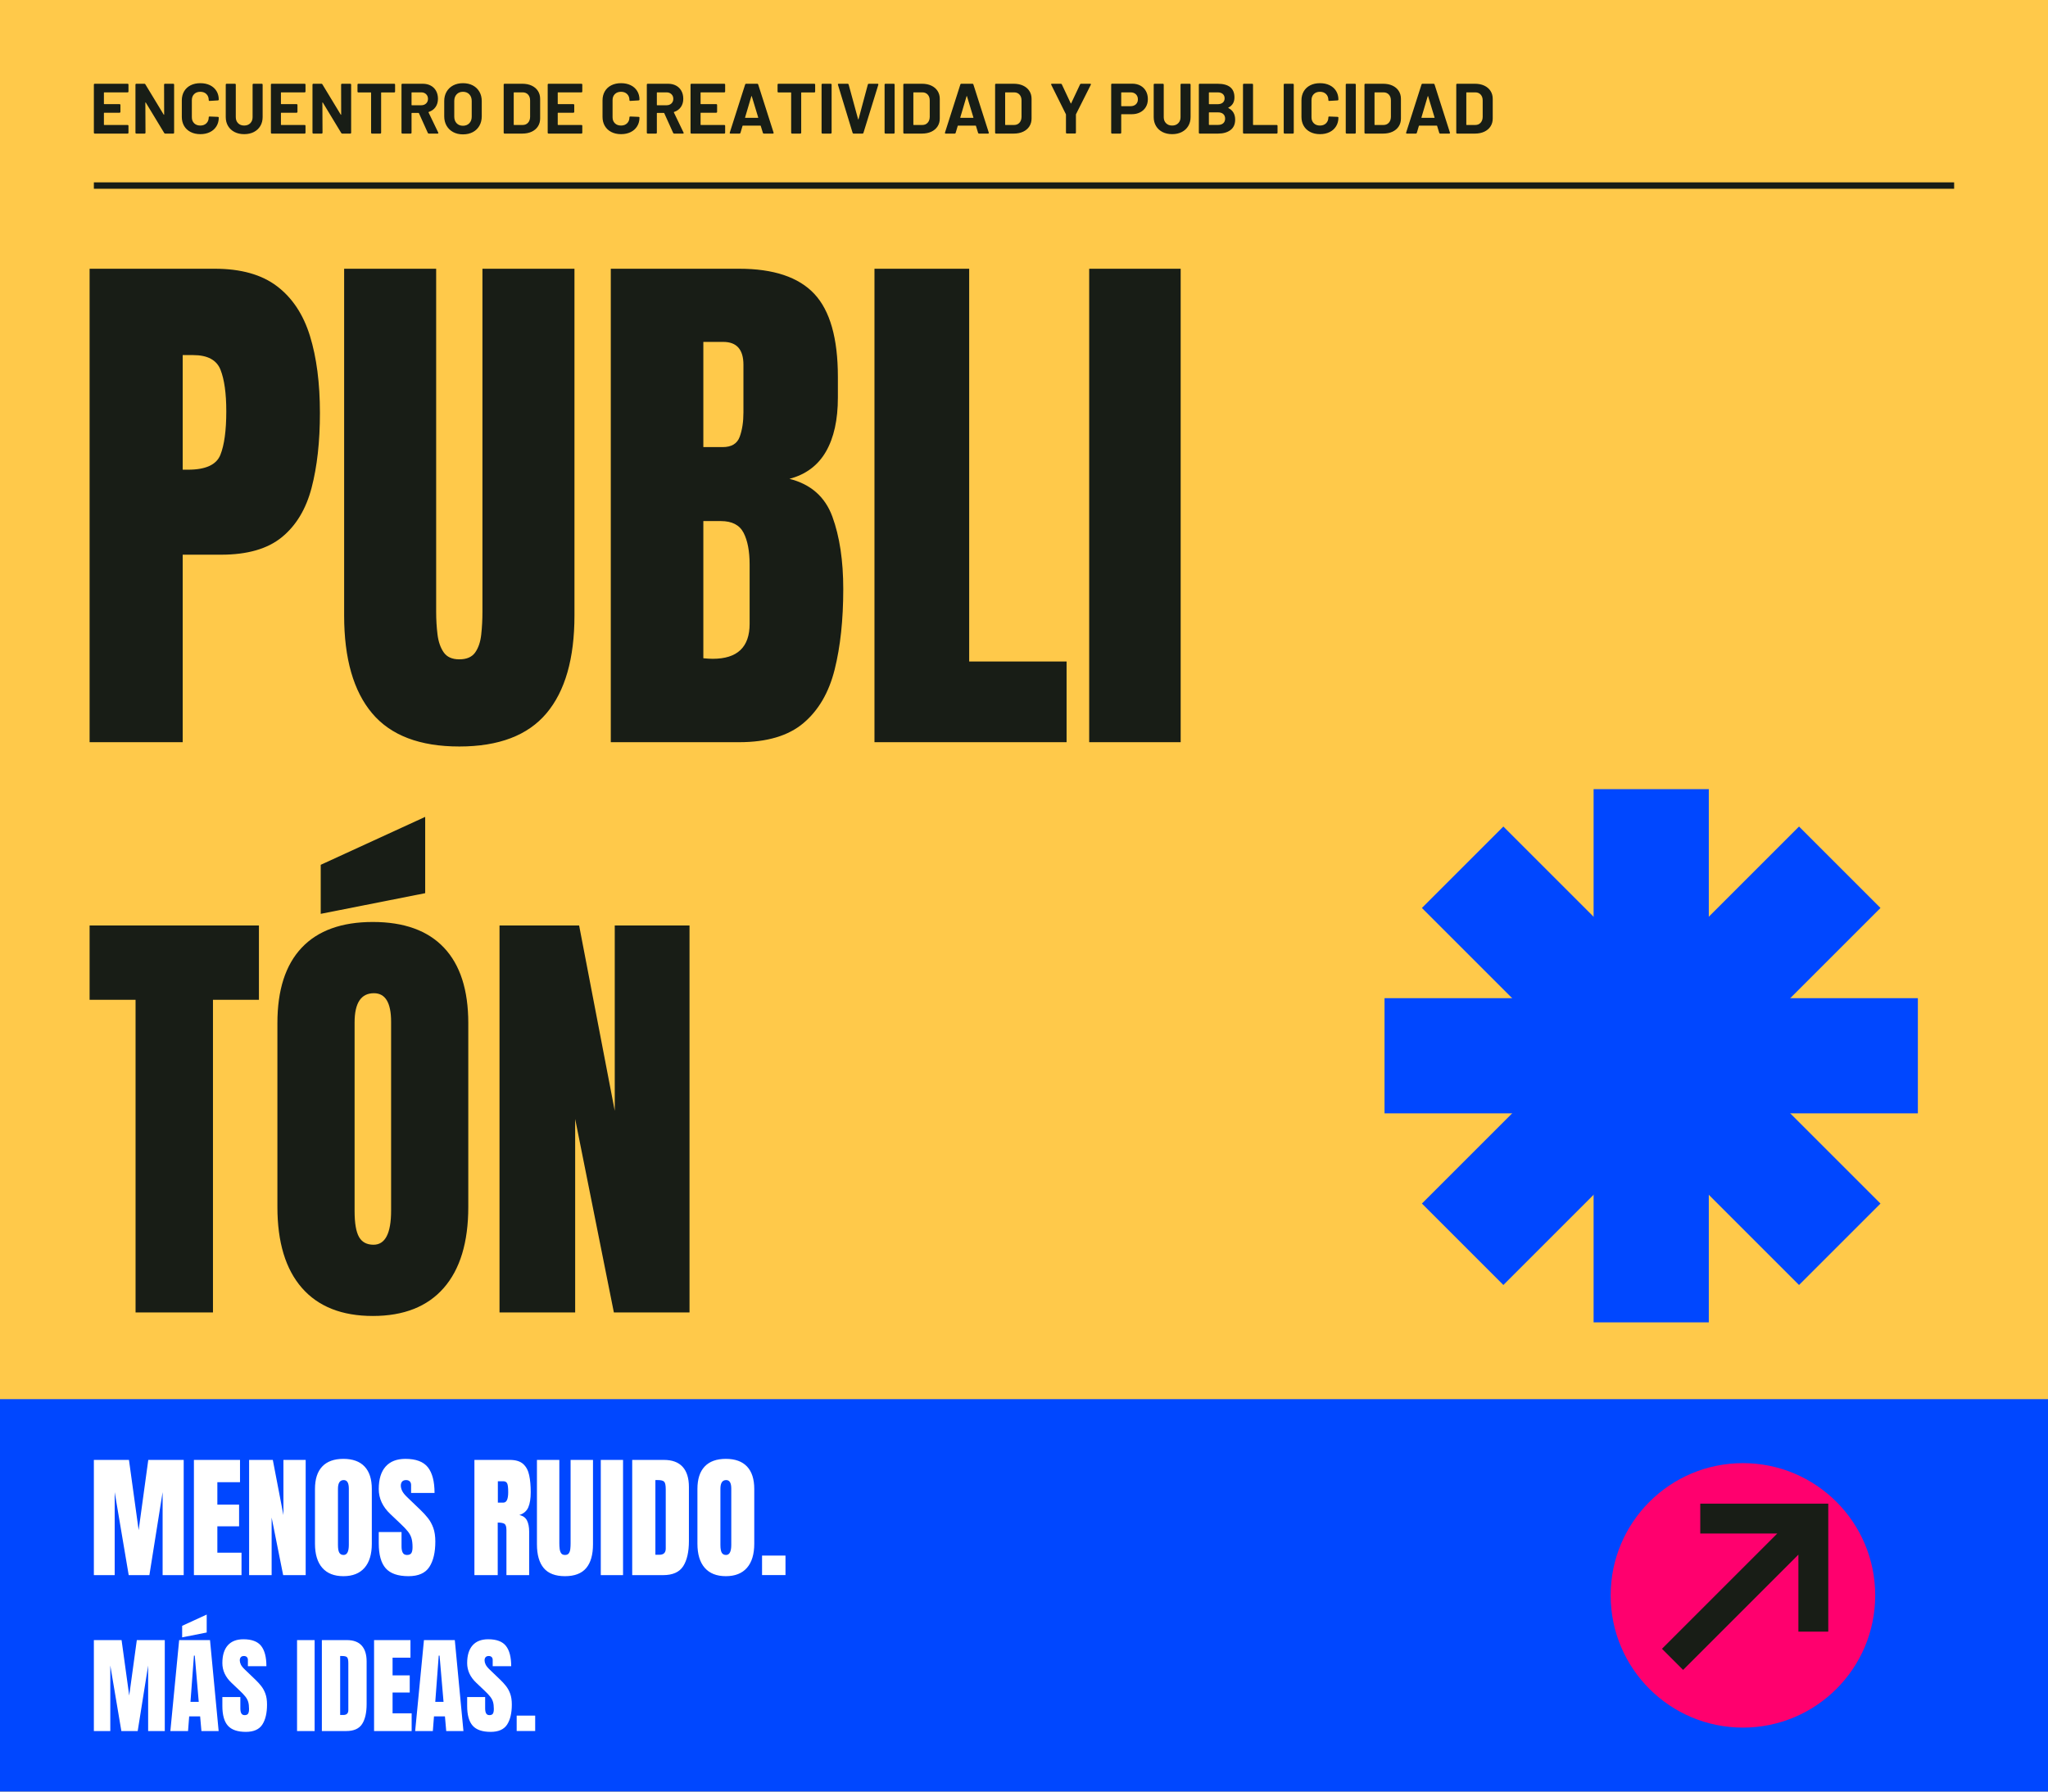
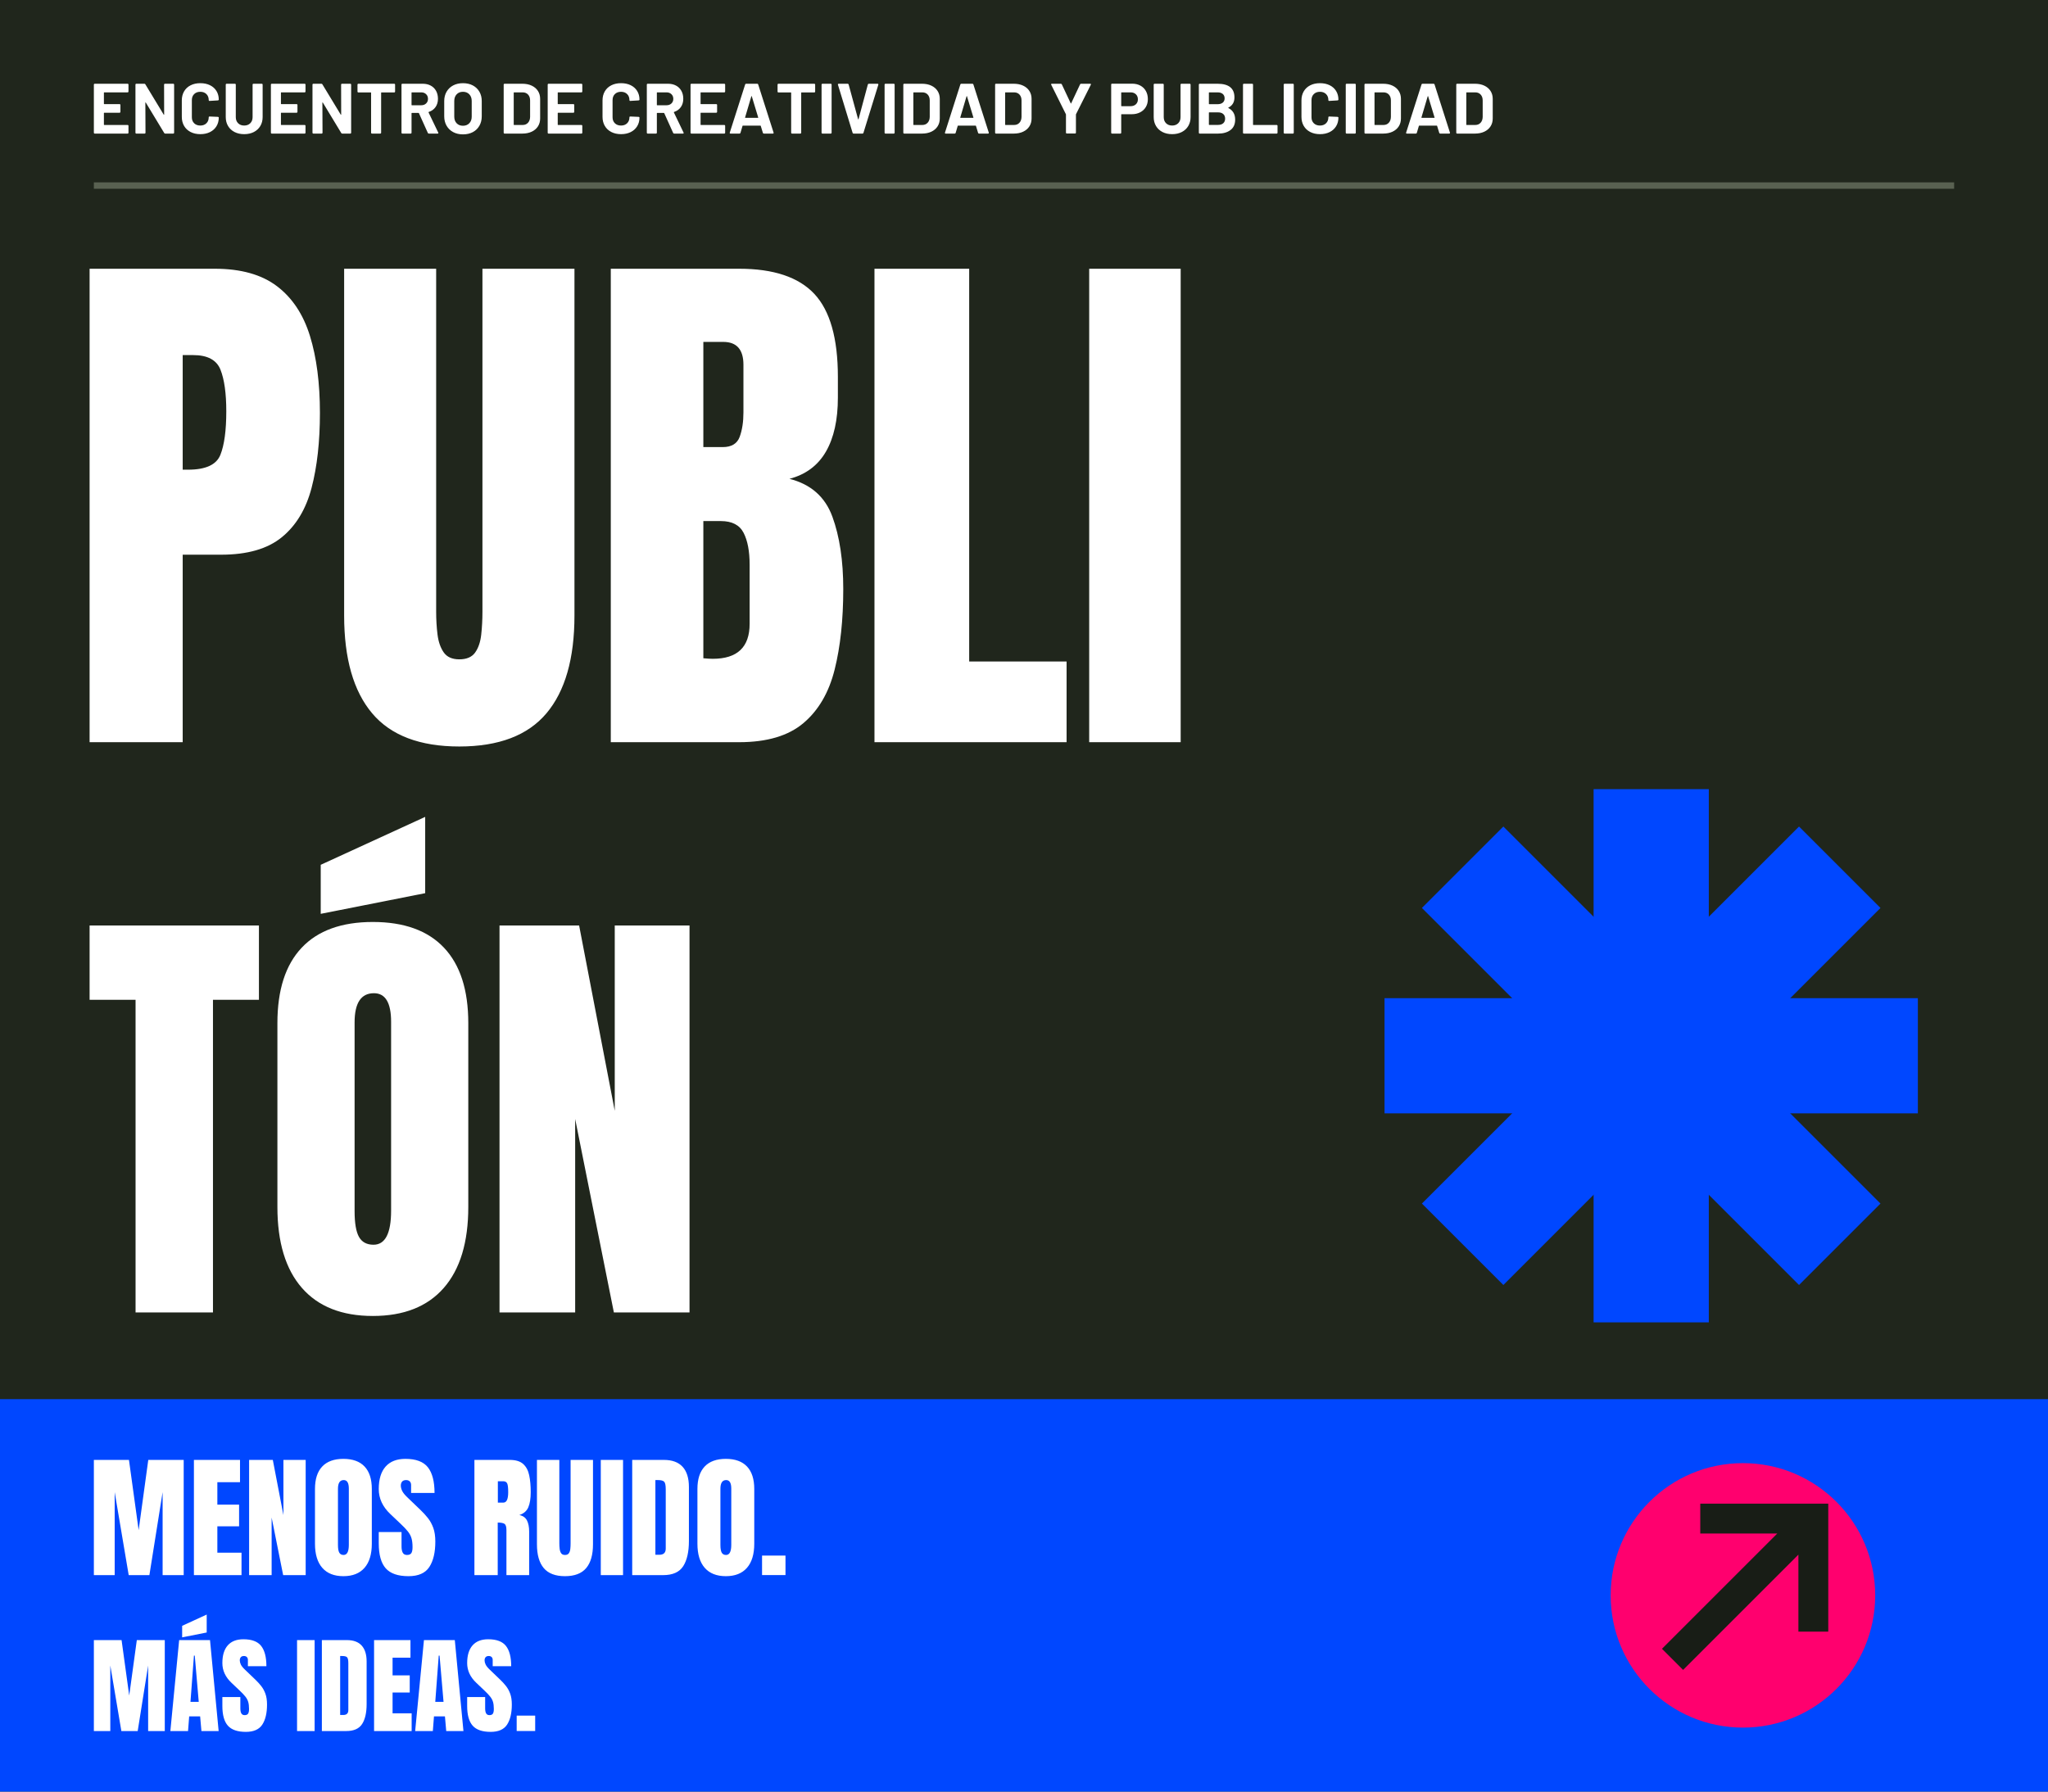
<svg xmlns="http://www.w3.org/2000/svg" width="960" height="840" viewBox="0 0 960 840" role="img" aria-labelledby="title desc">
-   <rect width="960" height="840" fill="#FFC94A" />
-   <path fill="#181D16" transform="translate(41.964 62.633) scale(0.03338 -0.03338)" d="M535 579H207Q202 579 202 574V419Q202 414 207 414H422Q427 414 430.5 410.5Q434 407 434 402V305Q434 300 430.5 296.5Q427 293 422 293H207Q202 293 202 288V126Q202 121 207 121H535Q540 121 543.5 117.5Q547 114 547 109V12Q547 7 543.5 3.5Q540 0 535 0H73Q68 0 64.5 3.5Q61 7 61 12V688Q61 693 64.5 696.5Q68 700 73 700H535Q540 700 543.5 696.5Q547 693 547 688V591Q547 586 543.5 582.5Q540 579 535 579ZM1059 700H1176Q1181 700 1184.5 696.5Q1188 693 1188 688V12Q1188 7 1184.5 3.5Q1181 0 1176 0H1063Q1053 0 1049 8L790 436Q788 439 786.0 438.5Q784 438 784 434L786 12Q786 7 782.5 3.5Q779 0 774 0H657Q652 0 648.5 3.5Q645 7 645 12V688Q645 693 648.5 696.5Q652 700 657 700H770Q780 700 784 692L1042 266Q1044 263 1046.0 263.5Q1048 264 1048 268L1047 688Q1047 693 1050.5 696.5Q1054 700 1059 700ZM1296 235V466Q1296 538 1328.0 593.0Q1360 648 1419.0 678.0Q1478 708 1556 708Q1633 708 1691.5 679.5Q1750 651 1782.5 598.5Q1815 546 1815 477Q1815 468 1803 466L1686 459H1684Q1674 459 1674 470Q1674 523 1641.5 555.0Q1609 587 1556 587Q1502 587 1469.5 555.0Q1437 523 1437 470V229Q1437 177 1469.5 145.0Q1502 113 1556 113Q1609 113 1641.5 145.0Q1674 177 1674 229Q1674 240 1686 240L1803 235Q1808 235 1811.5 232.0Q1815 229 1815 225Q1815 156 1782.5 103.0Q1750 50 1691.5 21.0Q1633 -8 1556 -8Q1478 -8 1419.0 22.5Q1360 53 1328.0 108.0Q1296 163 1296 235ZM1913 232V688Q1913 693 1916.5 696.5Q1920 700 1925 700H2042Q2047 700 2050.5 696.5Q2054 693 2054 688V231Q2054 178 2086.5 145.5Q2119 113 2172 113Q2225 113 2257.5 145.5Q2290 178 2290 231V688Q2290 693 2293.5 696.5Q2297 700 2302 700H2419Q2424 700 2427.5 696.5Q2431 693 2431 688V232Q2431 161 2398.5 106.5Q2366 52 2307.5 22.0Q2249 -8 2172 -8Q2095 -8 2036.5 22.0Q1978 52 1945.5 106.5Q1913 161 1913 232ZM3021 579H2693Q2688 579 2688 574V419Q2688 414 2693 414H2908Q2913 414 2916.5 410.5Q2920 407 2920 402V305Q2920 300 2916.5 296.5Q2913 293 2908 293H2693Q2688 293 2688 288V126Q2688 121 2693 121H3021Q3026 121 3029.5 117.5Q3033 114 3033 109V12Q3033 7 3029.5 3.5Q3026 0 3021 0H2559Q2554 0 2550.5 3.5Q2547 7 2547 12V688Q2547 693 2550.5 696.5Q2554 700 2559 700H3021Q3026 700 3029.5 696.5Q3033 693 3033 688V591Q3033 586 3029.5 582.5Q3026 579 3021 579ZM3545 700H3662Q3667 700 3670.5 696.5Q3674 693 3674 688V12Q3674 7 3670.5 3.5Q3667 0 3662 0H3549Q3539 0 3535 8L3276 436Q3274 439 3272.0 438.5Q3270 438 3270 434L3272 12Q3272 7 3268.5 3.5Q3265 0 3260 0H3143Q3138 0 3134.5 3.5Q3131 7 3131 12V688Q3131 693 3134.5 696.5Q3138 700 3143 700H3256Q3266 700 3270 692L3528 266Q3530 263 3532.0 263.5Q3534 264 3534 268L3533 688Q3533 693 3536.5 696.5Q3540 700 3545 700ZM4291 688V590Q4291 585 4287.5 581.5Q4284 578 4279 578H4100Q4095 578 4095 573V12Q4095 7 4091.5 3.5Q4088 0 4083 0H3966Q3961 0 3957.5 3.5Q3954 7 3954 12V573Q3954 578 3949 578H3775Q3770 578 3766.5 581.5Q3763 585 3763 590V688Q3763 693 3766.5 696.5Q3770 700 3775 700H4279Q4284 700 4287.5 696.5Q4291 693 4291 688ZM4751 9 4626 286Q4624 290 4620 290H4527Q4522 290 4522 285V12Q4522 7 4518.5 3.5Q4515 0 4510 0H4393Q4388 0 4384.5 3.5Q4381 7 4381 12V688Q4381 693 4384.5 696.5Q4388 700 4393 700H4679Q4743 700 4791.5 674.0Q4840 648 4866.5 600.0Q4893 552 4893 489Q4893 421 4859.0 372.5Q4825 324 4764 304Q4759 302 4761 297L4897 14Q4899 10 4899 8Q4899 0 4888 0H4765Q4755 0 4751 9ZM4522 574V403Q4522 398 4527 398H4658Q4700 398 4726.5 423.0Q4753 448 4753 488Q4753 528 4726.5 553.5Q4700 579 4658 579H4527Q4522 579 4522 574ZM4981 243V457Q4981 531 5014.0 588.0Q5047 645 5106.5 676.5Q5166 708 5244 708Q5323 708 5382.5 676.5Q5442 645 5475.0 588.0Q5508 531 5508 457V243Q5508 168 5475.0 110.0Q5442 52 5382.5 20.5Q5323 -11 5244 -11Q5166 -11 5106.5 21.0Q5047 53 5014.0 110.5Q4981 168 4981 243ZM5367 238V458Q5367 516 5333.5 551.5Q5300 587 5244 587Q5189 587 5155.5 551.5Q5122 516 5122 458V238Q5122 180 5155.5 145.0Q5189 110 5244 110Q5299 110 5333.0 145.0Q5367 180 5367 238ZM5816 12V688Q5816 693 5819.5 696.5Q5823 700 5828 700H6078Q6153 700 6209.5 673.5Q6266 647 6297.0 599.0Q6328 551 6328 488V212Q6328 149 6297.0 101.0Q6266 53 6209.5 26.5Q6153 0 6078 0H5828Q5823 0 5819.5 3.5Q5816 7 5816 12ZM5962 121H6083Q6129 121 6157.5 152.0Q6186 183 6187 235V465Q6187 517 6158.5 548.0Q6130 579 6082 579H5962Q5957 579 5957 574V126Q5957 121 5962 121ZM6908 579H6580Q6575 579 6575 574V419Q6575 414 6580 414H6795Q6800 414 6803.5 410.5Q6807 407 6807 402V305Q6807 300 6803.5 296.5Q6800 293 6795 293H6580Q6575 293 6575 288V126Q6575 121 6580 121H6908Q6913 121 6916.5 117.5Q6920 114 6920 109V12Q6920 7 6916.5 3.5Q6913 0 6908 0H6446Q6441 0 6437.5 3.5Q6434 7 6434 12V688Q6434 693 6437.5 696.5Q6441 700 6446 700H6908Q6913 700 6916.5 696.5Q6920 693 6920 688V591Q6920 586 6916.5 582.5Q6913 579 6908 579ZM7204 235V466Q7204 538 7236.0 593.0Q7268 648 7327.0 678.0Q7386 708 7464 708Q7541 708 7599.5 679.5Q7658 651 7690.5 598.5Q7723 546 7723 477Q7723 468 7711 466L7594 459H7592Q7582 459 7582 470Q7582 523 7549.5 555.0Q7517 587 7464 587Q7410 587 7377.5 555.0Q7345 523 7345 470V229Q7345 177 7377.5 145.0Q7410 113 7464 113Q7517 113 7549.5 145.0Q7582 177 7582 229Q7582 240 7594 240L7711 235Q7716 235 7719.5 232.0Q7723 229 7723 225Q7723 156 7690.5 103.0Q7658 50 7599.5 21.0Q7541 -8 7464 -8Q7386 -8 7327.0 22.5Q7268 53 7236.0 108.0Q7204 163 7204 235ZM8196 9 8071 286Q8069 290 8065 290H7972Q7967 290 7967 285V12Q7967 7 7963.5 3.5Q7960 0 7955 0H7838Q7833 0 7829.5 3.5Q7826 7 7826 12V688Q7826 693 7829.5 696.5Q7833 700 7838 700H8124Q8188 700 8236.5 674.0Q8285 648 8311.5 600.0Q8338 552 8338 489Q8338 421 8304.0 372.5Q8270 324 8209 304Q8204 302 8206 297L8342 14Q8344 10 8344 8Q8344 0 8333 0H8210Q8200 0 8196 9ZM7967 574V403Q7967 398 7972 398H8103Q8145 398 8171.5 423.0Q8198 448 8198 488Q8198 528 8171.5 553.5Q8145 579 8103 579H7972Q7967 579 7967 574ZM8914 579H8586Q8581 579 8581 574V419Q8581 414 8586 414H8801Q8806 414 8809.5 410.5Q8813 407 8813 402V305Q8813 300 8809.5 296.5Q8806 293 8801 293H8586Q8581 293 8581 288V126Q8581 121 8586 121H8914Q8919 121 8922.5 117.5Q8926 114 8926 109V12Q8926 7 8922.5 3.5Q8919 0 8914 0H8452Q8447 0 8443.5 3.5Q8440 7 8440 12V688Q8440 693 8443.5 696.5Q8447 700 8452 700H8914Q8919 700 8922.5 696.5Q8926 693 8926 688V591Q8926 586 8922.5 582.5Q8919 579 8914 579ZM9456 10 9426 108Q9424 112 9421 112H9175Q9172 112 9170 108L9141 10Q9138 0 9128 0H9001Q8995 0 8992.0 3.5Q8989 7 8991 14L9207 690Q9210 700 9220 700H9377Q9387 700 9390 690L9606 14Q9607 12 9607 9Q9607 0 9596 0H9469Q9459 0 9456 10ZM9210 221H9386Q9392 221 9390 227L9300 524Q9299 528 9297.0 527.5Q9295 527 9294 524L9206 227Q9205 221 9210 221ZM10190 688V590Q10190 585 10186.5 581.5Q10183 578 10178 578H9999Q9994 578 9994 573V12Q9994 7 9990.5 3.5Q9987 0 9982 0H9865Q9860 0 9856.5 3.5Q9853 7 9853 12V573Q9853 578 9848 578H9674Q9669 578 9665.5 581.5Q9662 585 9662 590V688Q9662 693 9665.5 696.5Q9669 700 9674 700H10178Q10183 700 10186.5 696.5Q10190 693 10190 688ZM10280 12V688Q10280 693 10283.5 696.5Q10287 700 10292 700H10409Q10414 700 10417.5 696.5Q10421 693 10421 688V12Q10421 7 10417.5 3.5Q10414 0 10409 0H10292Q10287 0 10283.5 3.5Q10280 7 10280 12ZM10716 10 10510 686 10509 690Q10509 700 10520 700H10646Q10657 700 10660 690L10793 202Q10794 199 10796.0 199.0Q10798 199 10799 202L10930 690Q10933 700 10944 700H11067Q11073 700 11076.0 696.0Q11079 692 11077 686L10868 10Q10865 0 10855 0H10729Q10719 0 10716 10ZM11165 12V688Q11165 693 11168.5 696.5Q11172 700 11177 700H11294Q11299 700 11302.5 696.5Q11306 693 11306 688V12Q11306 7 11302.5 3.5Q11299 0 11294 0H11177Q11172 0 11168.5 3.5Q11165 7 11165 12ZM11428 12V688Q11428 693 11431.5 696.5Q11435 700 11440 700H11690Q11765 700 11821.5 673.5Q11878 647 11909.0 599.0Q11940 551 11940 488V212Q11940 149 11909.0 101.0Q11878 53 11821.5 26.5Q11765 0 11690 0H11440Q11435 0 11431.5 3.5Q11428 7 11428 12ZM11574 121H11695Q11741 121 11769.5 152.0Q11798 183 11799 235V465Q11799 517 11770.5 548.0Q11742 579 11694 579H11574Q11569 579 11569 574V126Q11569 121 11574 121ZM12478 10 12448 108Q12446 112 12443 112H12197Q12194 112 12192 108L12163 10Q12160 0 12150 0H12023Q12017 0 12014.0 3.5Q12011 7 12013 14L12229 690Q12232 700 12242 700H12399Q12409 700 12412 690L12628 14Q12629 12 12629 9Q12629 0 12618 0H12491Q12481 0 12478 10ZM12232 221H12408Q12414 221 12412 227L12322 524Q12321 528 12319.0 527.5Q12317 527 12316 524L12228 227Q12227 221 12232 221ZM12717 12V688Q12717 693 12720.5 696.5Q12724 700 12729 700H12979Q13054 700 13110.5 673.5Q13167 647 13198.0 599.0Q13229 551 13229 488V212Q13229 149 13198.0 101.0Q13167 53 13110.5 26.5Q13054 0 12979 0H12729Q12724 0 12720.5 3.5Q12717 7 12717 12ZM12863 121H12984Q13030 121 13058.5 152.0Q13087 183 13088 235V465Q13088 517 13059.5 548.0Q13031 579 12983 579H12863Q12858 579 12858 574V126Q12858 121 12863 121ZM13712 13V266Q13712 270 13711 272L13505 686Q13503 690 13503 692Q13503 700 13514 700H13640Q13650 700 13654 691L13779 425Q13782 419 13785 425L13910 691Q13914 700 13924 700H14052Q14059 700 14061.5 696.5Q14064 693 14061 686L13853 272Q13852 270 13852 266V13Q13852 8 13848.5 4.5Q13845 1 13840 1H13724Q13719 1 13715.5 4.5Q13712 8 13712 13ZM14862 484Q14862 421 14833.5 373.0Q14805 325 14753.5 298.5Q14702 272 14635 272H14493Q14488 272 14488 267V12Q14488 7 14484.5 3.5Q14481 0 14476 0H14359Q14354 0 14350.5 3.5Q14347 7 14347 12V689Q14347 694 14350.5 697.5Q14354 701 14359 701H14641Q14707 701 14757.0 674.0Q14807 647 14834.5 597.5Q14862 548 14862 484ZM14722 481Q14722 525 14694.0 552.0Q14666 579 14620 579H14493Q14488 579 14488 574V390Q14488 385 14493 385H14620Q14666 385 14694.0 411.5Q14722 438 14722 481ZM14944 232V688Q14944 693 14947.5 696.5Q14951 700 14956 700H15073Q15078 700 15081.5 696.5Q15085 693 15085 688V231Q15085 178 15117.5 145.5Q15150 113 15203 113Q15256 113 15288.5 145.5Q15321 178 15321 231V688Q15321 693 15324.5 696.5Q15328 700 15333 700H15450Q15455 700 15458.5 696.5Q15462 693 15462 688V232Q15462 161 15429.5 106.5Q15397 52 15338.5 22.0Q15280 -8 15203 -8Q15126 -8 15067.5 22.0Q15009 52 14976.5 106.5Q14944 161 14944 232ZM15993 359Q16088 310 16088 196Q16088 99 16022.0 49.5Q15956 0 15849 0H15590Q15585 0 15581.5 3.5Q15578 7 15578 12V688Q15578 693 15581.5 696.5Q15585 700 15590 700H15841Q16078 700 16078 508Q16078 408 15993 365Q15987 362 15993 359ZM15719 574V418Q15719 413 15724 413H15841Q15888 413 15914.0 435.0Q15940 457 15940 495Q15940 534 15914.0 556.5Q15888 579 15841 579H15724Q15719 579 15719 574ZM15947 210Q15947 251 15921.0 274.5Q15895 298 15848 298H15724Q15719 298 15719 293V127Q15719 122 15724 122H15849Q15895 122 15921.0 145.5Q15947 169 15947 210ZM16198 12V688Q16198 693 16201.5 696.5Q16205 700 16210 700H16327Q16332 700 16335.5 696.5Q16339 693 16339 688V126Q16339 121 16344 121H16671Q16676 121 16679.5 117.5Q16683 114 16683 109V12Q16683 7 16679.5 3.5Q16676 0 16671 0H16210Q16205 0 16201.5 3.5Q16198 7 16198 12ZM16770 12V688Q16770 693 16773.5 696.5Q16777 700 16782 700H16899Q16904 700 16907.5 696.5Q16911 693 16911 688V12Q16911 7 16907.5 3.5Q16904 0 16899 0H16782Q16777 0 16773.5 3.5Q16770 7 16770 12ZM17019 235V466Q17019 538 17051.0 593.0Q17083 648 17142.0 678.0Q17201 708 17279 708Q17356 708 17414.5 679.5Q17473 651 17505.5 598.5Q17538 546 17538 477Q17538 468 17526 466L17409 459H17407Q17397 459 17397 470Q17397 523 17364.5 555.0Q17332 587 17279 587Q17225 587 17192.5 555.0Q17160 523 17160 470V229Q17160 177 17192.5 145.0Q17225 113 17279 113Q17332 113 17364.5 145.0Q17397 177 17397 229Q17397 240 17409 240L17526 235Q17531 235 17534.5 232.0Q17538 229 17538 225Q17538 156 17505.5 103.0Q17473 50 17414.5 21.0Q17356 -8 17279 -8Q17201 -8 17142.0 22.5Q17083 53 17051.0 108.0Q17019 163 17019 235ZM17641 12V688Q17641 693 17644.5 696.5Q17648 700 17653 700H17770Q17775 700 17778.5 696.5Q17782 693 17782 688V12Q17782 7 17778.5 3.5Q17775 0 17770 0H17653Q17648 0 17644.5 3.5Q17641 7 17641 12ZM17904 12V688Q17904 693 17907.5 696.5Q17911 700 17916 700H18166Q18241 700 18297.5 673.5Q18354 647 18385.0 599.0Q18416 551 18416 488V212Q18416 149 18385.0 101.0Q18354 53 18297.5 26.5Q18241 0 18166 0H17916Q17911 0 17907.5 3.5Q17904 7 17904 12ZM18050 121H18171Q18217 121 18245.5 152.0Q18274 183 18275 235V465Q18275 517 18246.5 548.0Q18218 579 18170 579H18050Q18045 579 18045 574V126Q18045 121 18050 121ZM18954 10 18924 108Q18922 112 18919 112H18673Q18670 112 18668 108L18639 10Q18636 0 18626 0H18499Q18493 0 18490.0 3.5Q18487 7 18489 14L18705 690Q18708 700 18718 700H18875Q18885 700 18888 690L19104 14Q19105 12 19105 9Q19105 0 19094 0H18967Q18957 0 18954 10ZM18708 221H18884Q18890 221 18888 227L18798 524Q18797 528 18795.0 527.5Q18793 527 18792 524L18704 227Q18703 221 18708 221ZM19193 12V688Q19193 693 19196.5 696.5Q19200 700 19205 700H19455Q19530 700 19586.5 673.5Q19643 647 19674.0 599.0Q19705 551 19705 488V212Q19705 149 19674.0 101.0Q19643 53 19586.5 26.5Q19530 0 19455 0H19205Q19200 0 19196.5 3.5Q19193 7 19193 12ZM19339 121H19460Q19506 121 19534.5 152.0Q19563 183 19564 235V465Q19564 517 19535.5 548.0Q19507 579 19459 579H19339Q19334 579 19334 574V126Q19334 121 19339 121Z" />
-   <path d="M44 87H916" stroke="#181D16" stroke-width="3" />
-   <path fill="#181D16" transform="translate(32.162 347.982) scale(0.126126 -0.126126)" d="M78 0V1760H543Q689 1760 774.5 1695.0Q860 1630 897.0 1510.0Q934 1390 934 1224Q934 1064 903.0 945.5Q872 827 792.5 762.0Q713 697 567 697H424V0ZM424 1013H444Q542 1013 564.0 1068.0Q586 1123 586 1230Q586 1330 564.5 1384.5Q543 1439 463 1439H424ZM1452 -16Q1232 -16 1128.0 107.5Q1024 231 1024 471V1760H1366V485Q1366 441 1371.0 400.5Q1376 360 1394.0 334.0Q1412 308 1452 308Q1493 308 1511.0 333.5Q1529 359 1533.5 400.0Q1538 441 1538 485V1760H1880V471Q1880 231 1776.0 107.5Q1672 -16 1452 -16ZM2015 0V1760H2492Q2684 1760 2771.5 1666.5Q2859 1573 2859 1358V1281Q2859 1157 2814.5 1080.0Q2770 1003 2679 979Q2798 949 2838.5 838.5Q2879 728 2879 569Q2879 398 2847.0 270.0Q2815 142 2731.0 71.0Q2647 0 2492 0ZM2359 1097H2431Q2480 1097 2494.0 1135.0Q2508 1173 2508 1226V1403Q2508 1488 2433 1488H2359ZM2394 310Q2531 310 2531 440V660Q2531 735 2508.5 778.5Q2486 822 2424 822H2359V312Q2381 310 2394 310ZM2995 0V1760H3347V300H3709V0ZM3793 0V1760H4133V0Z" />
-   <path fill="#181D16" transform="translate(39.938 615.351) scale(0.103084 -0.103084)" d="M229 0V1422H20V1760H790V1422H581V0ZM1308 -16Q1097 -16 985.5 111.5Q874 239 874 480V1316Q874 1542 984.5 1659.0Q1095 1776 1308 1776Q1521 1776 1631.5 1659.0Q1742 1542 1742 1316V480Q1742 239 1630.5 111.5Q1519 -16 1308 -16ZM1311 308Q1391 308 1391 463V1322Q1391 1452 1313 1452Q1225 1452 1225 1319V461Q1225 379 1245.0 343.5Q1265 308 1311 308ZM1071 1813V2036L1546 2254V1907ZM1884 0V1760H2246L2408 917V1760H2748V0H2404L2228 880V0Z" />
+   <rect width="960" height="840" fill="#20261C" />
+   <path fill="#FFFFFF" transform="translate(41.964 62.633) scale(0.03338 -0.03338)" d="M535 579H207Q202 579 202 574V419Q202 414 207 414H422Q427 414 430.5 410.5Q434 407 434 402V305Q434 300 430.5 296.5Q427 293 422 293H207Q202 293 202 288V126Q202 121 207 121H535Q540 121 543.5 117.5Q547 114 547 109V12Q547 7 543.5 3.5Q540 0 535 0H73Q68 0 64.5 3.5Q61 7 61 12V688Q61 693 64.5 696.5Q68 700 73 700H535Q540 700 543.5 696.5Q547 693 547 688V591Q547 586 543.5 582.5Q540 579 535 579ZM1059 700H1176Q1181 700 1184.5 696.5Q1188 693 1188 688V12Q1188 7 1184.5 3.5Q1181 0 1176 0H1063Q1053 0 1049 8L790 436Q788 439 786.0 438.5Q784 438 784 434L786 12Q786 7 782.5 3.5Q779 0 774 0H657Q652 0 648.5 3.5Q645 7 645 12V688Q645 693 648.5 696.5Q652 700 657 700H770Q780 700 784 692L1042 266Q1044 263 1046.0 263.5Q1048 264 1048 268L1047 688Q1047 693 1050.5 696.5Q1054 700 1059 700ZM1296 235V466Q1296 538 1328.0 593.0Q1360 648 1419.0 678.0Q1478 708 1556 708Q1633 708 1691.5 679.5Q1750 651 1782.5 598.5Q1815 546 1815 477Q1815 468 1803 466L1686 459H1684Q1674 459 1674 470Q1674 523 1641.5 555.0Q1609 587 1556 587Q1502 587 1469.5 555.0Q1437 523 1437 470V229Q1437 177 1469.5 145.0Q1502 113 1556 113Q1609 113 1641.5 145.0Q1674 177 1674 229Q1674 240 1686 240L1803 235Q1808 235 1811.5 232.0Q1815 229 1815 225Q1815 156 1782.5 103.0Q1750 50 1691.5 21.0Q1633 -8 1556 -8Q1478 -8 1419.0 22.5Q1360 53 1328.0 108.0Q1296 163 1296 235ZM1913 232V688Q1913 693 1916.5 696.5Q1920 700 1925 700H2042Q2047 700 2050.5 696.5Q2054 693 2054 688V231Q2054 178 2086.5 145.5Q2119 113 2172 113Q2225 113 2257.5 145.5Q2290 178 2290 231V688Q2290 693 2293.5 696.5Q2297 700 2302 700H2419Q2424 700 2427.5 696.5Q2431 693 2431 688V232Q2431 161 2398.5 106.5Q2366 52 2307.5 22.0Q2249 -8 2172 -8Q2095 -8 2036.5 22.0Q1978 52 1945.5 106.5Q1913 161 1913 232ZM3021 579H2693Q2688 579 2688 574V419Q2688 414 2693 414H2908Q2913 414 2916.5 410.5Q2920 407 2920 402V305Q2920 300 2916.5 296.5Q2913 293 2908 293H2693Q2688 293 2688 288V126Q2688 121 2693 121H3021Q3026 121 3029.5 117.5Q3033 114 3033 109V12Q3033 7 3029.5 3.5Q3026 0 3021 0H2559Q2554 0 2550.5 3.5Q2547 7 2547 12V688Q2547 693 2550.5 696.5Q2554 700 2559 700H3021Q3026 700 3029.5 696.5Q3033 693 3033 688V591Q3033 586 3029.5 582.5Q3026 579 3021 579ZM3545 700H3662Q3667 700 3670.5 696.5Q3674 693 3674 688V12Q3674 7 3670.5 3.5Q3667 0 3662 0H3549Q3539 0 3535 8L3276 436Q3274 439 3272.0 438.5Q3270 438 3270 434L3272 12Q3272 7 3268.5 3.5Q3265 0 3260 0H3143Q3138 0 3134.5 3.5Q3131 7 3131 12V688Q3131 693 3134.5 696.5Q3138 700 3143 700H3256Q3266 700 3270 692L3528 266Q3530 263 3532.0 263.5Q3534 264 3534 268L3533 688Q3533 693 3536.5 696.5Q3540 700 3545 700ZM4291 688V590Q4291 585 4287.5 581.5Q4284 578 4279 578H4100Q4095 578 4095 573V12Q4095 7 4091.5 3.5Q4088 0 4083 0H3966Q3961 0 3957.5 3.5Q3954 7 3954 12V573Q3954 578 3949 578H3775Q3770 578 3766.5 581.5Q3763 585 3763 590V688Q3763 693 3766.5 696.5Q3770 700 3775 700H4279Q4284 700 4287.5 696.5Q4291 693 4291 688ZM4751 9 4626 286Q4624 290 4620 290H4527Q4522 290 4522 285V12Q4522 7 4518.5 3.5Q4515 0 4510 0H4393Q4388 0 4384.5 3.5Q4381 7 4381 12V688Q4381 693 4384.5 696.5Q4388 700 4393 700H4679Q4743 700 4791.5 674.0Q4840 648 4866.5 600.0Q4893 552 4893 489Q4893 421 4859.0 372.5Q4825 324 4764 304Q4759 302 4761 297L4897 14Q4899 10 4899 8Q4899 0 4888 0H4765Q4755 0 4751 9ZM4522 574V403Q4522 398 4527 398H4658Q4700 398 4726.5 423.0Q4753 448 4753 488Q4753 528 4726.5 553.5Q4700 579 4658 579H4527Q4522 579 4522 574ZM4981 243V457Q4981 531 5014.0 588.0Q5047 645 5106.5 676.5Q5166 708 5244 708Q5323 708 5382.5 676.5Q5442 645 5475.0 588.0Q5508 531 5508 457V243Q5508 168 5475.0 110.0Q5442 52 5382.5 20.5Q5323 -11 5244 -11Q5166 -11 5106.5 21.0Q5047 53 5014.0 110.5Q4981 168 4981 243ZM5367 238V458Q5367 516 5333.5 551.5Q5300 587 5244 587Q5189 587 5155.5 551.5Q5122 516 5122 458V238Q5122 180 5155.5 145.0Q5189 110 5244 110Q5299 110 5333.0 145.0Q5367 180 5367 238ZM5816 12V688Q5816 693 5819.5 696.5Q5823 700 5828 700H6078Q6153 700 6209.5 673.5Q6266 647 6297.0 599.0Q6328 551 6328 488V212Q6328 149 6297.0 101.0Q6266 53 6209.5 26.5Q6153 0 6078 0H5828Q5823 0 5819.5 3.5Q5816 7 5816 12ZM5962 121H6083Q6129 121 6157.5 152.0Q6186 183 6187 235V465Q6187 517 6158.5 548.0Q6130 579 6082 579H5962Q5957 579 5957 574V126Q5957 121 5962 121ZM6908 579H6580Q6575 579 6575 574V419Q6575 414 6580 414H6795Q6800 414 6803.5 410.5Q6807 407 6807 402V305Q6807 300 6803.5 296.5Q6800 293 6795 293H6580Q6575 293 6575 288V126Q6575 121 6580 121H6908Q6913 121 6916.5 117.5Q6920 114 6920 109V12Q6920 7 6916.5 3.5Q6913 0 6908 0H6446Q6441 0 6437.5 3.5Q6434 7 6434 12V688Q6434 693 6437.5 696.5Q6441 700 6446 700H6908Q6913 700 6916.5 696.5Q6920 693 6920 688V591Q6920 586 6916.5 582.5Q6913 579 6908 579ZM7204 235V466Q7204 538 7236.0 593.0Q7268 648 7327.0 678.0Q7386 708 7464 708Q7541 708 7599.5 679.5Q7658 651 7690.5 598.5Q7723 546 7723 477Q7723 468 7711 466L7594 459H7592Q7582 459 7582 470Q7582 523 7549.5 555.0Q7517 587 7464 587Q7410 587 7377.5 555.0Q7345 523 7345 470V229Q7345 177 7377.5 145.0Q7410 113 7464 113Q7517 113 7549.5 145.0Q7582 177 7582 229Q7582 240 7594 240L7711 235Q7716 235 7719.5 232.0Q7723 229 7723 225Q7723 156 7690.5 103.0Q7658 50 7599.5 21.0Q7541 -8 7464 -8Q7386 -8 7327.0 22.5Q7268 53 7236.0 108.0Q7204 163 7204 235ZM8196 9 8071 286Q8069 290 8065 290H7972Q7967 290 7967 285V12Q7967 7 7963.5 3.5Q7960 0 7955 0H7838Q7833 0 7829.5 3.5Q7826 7 7826 12V688Q7826 693 7829.5 696.5Q7833 700 7838 700H8124Q8188 700 8236.5 674.0Q8285 648 8311.5 600.0Q8338 552 8338 489Q8338 421 8304.0 372.5Q8270 324 8209 304Q8204 302 8206 297L8342 14Q8344 10 8344 8Q8344 0 8333 0H8210Q8200 0 8196 9ZM7967 574V403Q7967 398 7972 398H8103Q8145 398 8171.5 423.0Q8198 448 8198 488Q8198 528 8171.5 553.5Q8145 579 8103 579H7972Q7967 579 7967 574ZM8914 579H8586Q8581 579 8581 574V419Q8581 414 8586 414H8801Q8806 414 8809.5 410.5Q8813 407 8813 402V305Q8813 300 8809.5 296.5Q8806 293 8801 293H8586Q8581 293 8581 288V126Q8581 121 8586 121H8914Q8919 121 8922.5 117.5Q8926 114 8926 109V12Q8926 7 8922.5 3.5Q8919 0 8914 0H8452Q8447 0 8443.5 3.5Q8440 7 8440 12V688Q8440 693 8443.5 696.5Q8447 700 8452 700H8914Q8919 700 8922.5 696.5Q8926 693 8926 688V591Q8926 586 8922.5 582.5Q8919 579 8914 579ZM9456 10 9426 108Q9424 112 9421 112H9175Q9172 112 9170 108L9141 10Q9138 0 9128 0H9001Q8995 0 8992.0 3.5Q8989 7 8991 14L9207 690Q9210 700 9220 700H9377Q9387 700 9390 690L9606 14Q9607 12 9607 9Q9607 0 9596 0H9469Q9459 0 9456 10ZM9210 221H9386Q9392 221 9390 227L9300 524Q9299 528 9297.0 527.5Q9295 527 9294 524L9206 227Q9205 221 9210 221ZM10190 688V590Q10190 585 10186.5 581.5Q10183 578 10178 578H9999Q9994 578 9994 573V12Q9994 7 9990.5 3.5Q9987 0 9982 0H9865Q9860 0 9856.5 3.5Q9853 7 9853 12V573Q9853 578 9848 578H9674Q9669 578 9665.5 581.5Q9662 585 9662 590V688Q9662 693 9665.5 696.5Q9669 700 9674 700H10178Q10183 700 10186.5 696.5Q10190 693 10190 688ZM10280 12V688Q10280 693 10283.5 696.5Q10287 700 10292 700H10409Q10414 700 10417.5 696.5Q10421 693 10421 688V12Q10421 7 10417.5 3.5Q10414 0 10409 0H10292Q10287 0 10283.5 3.5Q10280 7 10280 12ZM10716 10 10510 686 10509 690Q10509 700 10520 700H10646Q10657 700 10660 690L10793 202Q10794 199 10796.0 199.0Q10798 199 10799 202L10930 690Q10933 700 10944 700H11067Q11073 700 11076.0 696.0Q11079 692 11077 686L10868 10Q10865 0 10855 0H10729Q10719 0 10716 10ZM11165 12V688Q11165 693 11168.5 696.5Q11172 700 11177 700H11294Q11299 700 11302.5 696.5Q11306 693 11306 688V12Q11306 7 11302.5 3.5Q11299 0 11294 0H11177Q11172 0 11168.5 3.5Q11165 7 11165 12ZM11428 12V688Q11428 693 11431.5 696.5Q11435 700 11440 700H11690Q11765 700 11821.5 673.5Q11878 647 11909.0 599.0Q11940 551 11940 488V212Q11940 149 11909.0 101.0Q11878 53 11821.5 26.5Q11765 0 11690 0H11440Q11435 0 11431.5 3.5Q11428 7 11428 12ZM11574 121H11695Q11741 121 11769.5 152.0Q11798 183 11799 235V465Q11799 517 11770.5 548.0Q11742 579 11694 579H11574Q11569 579 11569 574V126Q11569 121 11574 121ZM12478 10 12448 108Q12446 112 12443 112H12197Q12194 112 12192 108L12163 10Q12160 0 12150 0H12023Q12017 0 12014.0 3.5Q12011 7 12013 14L12229 690Q12232 700 12242 700H12399Q12409 700 12412 690L12628 14Q12629 12 12629 9Q12629 0 12618 0H12491Q12481 0 12478 10ZM12232 221H12408Q12414 221 12412 227L12322 524Q12321 528 12319.0 527.5Q12317 527 12316 524L12228 227Q12227 221 12232 221ZM12717 12V688Q12717 693 12720.5 696.5Q12724 700 12729 700H12979Q13054 700 13110.5 673.5Q13167 647 13198.0 599.0Q13229 551 13229 488V212Q13229 149 13198.0 101.0Q13167 53 13110.5 26.5Q13054 0 12979 0H12729Q12724 0 12720.5 3.5Q12717 7 12717 12ZM12863 121H12984Q13030 121 13058.5 152.0Q13087 183 13088 235V465Q13088 517 13059.5 548.0Q13031 579 12983 579H12863Q12858 579 12858 574V126Q12858 121 12863 121ZM13712 13V266Q13712 270 13711 272L13505 686Q13503 690 13503 692Q13503 700 13514 700H13640Q13650 700 13654 691L13779 425Q13782 419 13785 425L13910 691Q13914 700 13924 700H14052Q14059 700 14061.5 696.5Q14064 693 14061 686L13853 272Q13852 270 13852 266V13Q13852 8 13848.5 4.5Q13845 1 13840 1H13724Q13719 1 13715.5 4.5Q13712 8 13712 13ZM14862 484Q14862 421 14833.5 373.0Q14805 325 14753.5 298.5Q14702 272 14635 272H14493Q14488 272 14488 267V12Q14488 7 14484.5 3.5Q14481 0 14476 0H14359Q14354 0 14350.5 3.5Q14347 7 14347 12V689Q14347 694 14350.5 697.5Q14354 701 14359 701H14641Q14707 701 14757.0 674.0Q14807 647 14834.5 597.5Q14862 548 14862 484ZM14722 481Q14722 525 14694.0 552.0Q14666 579 14620 579H14493Q14488 579 14488 574V390Q14488 385 14493 385H14620Q14666 385 14694.0 411.5Q14722 438 14722 481ZM14944 232V688Q14944 693 14947.5 696.5Q14951 700 14956 700H15073Q15078 700 15081.5 696.5Q15085 693 15085 688V231Q15085 178 15117.5 145.5Q15150 113 15203 113Q15256 113 15288.5 145.5Q15321 178 15321 231V688Q15321 693 15324.5 696.5Q15328 700 15333 700H15450Q15455 700 15458.5 696.5Q15462 693 15462 688V232Q15462 161 15429.5 106.5Q15397 52 15338.5 22.0Q15280 -8 15203 -8Q15126 -8 15067.5 22.0Q15009 52 14976.5 106.5Q14944 161 14944 232ZM15993 359Q16088 310 16088 196Q16088 99 16022.0 49.5Q15956 0 15849 0H15590Q15585 0 15581.5 3.5Q15578 7 15578 12V688Q15578 693 15581.5 696.5Q15585 700 15590 700H15841Q16078 700 16078 508Q16078 408 15993 365Q15987 362 15993 359ZM15719 574V418Q15719 413 15724 413H15841Q15888 413 15914.0 435.0Q15940 457 15940 495Q15940 534 15914.0 556.5Q15888 579 15841 579H15724Q15719 579 15719 574ZM15947 210Q15947 251 15921.0 274.5Q15895 298 15848 298H15724Q15719 298 15719 293V127Q15719 122 15724 122H15849Q15895 122 15921.0 145.5Q15947 169 15947 210ZM16198 12V688Q16198 693 16201.5 696.5Q16205 700 16210 700H16327Q16332 700 16335.5 696.5Q16339 693 16339 688V126Q16339 121 16344 121H16671Q16676 121 16679.5 117.5Q16683 114 16683 109V12Q16683 7 16679.5 3.5Q16676 0 16671 0H16210Q16205 0 16201.5 3.5Q16198 7 16198 12ZM16770 12V688Q16770 693 16773.5 696.5Q16777 700 16782 700H16899Q16904 700 16907.5 696.5Q16911 693 16911 688V12Q16911 7 16907.5 3.5Q16904 0 16899 0H16782Q16777 0 16773.5 3.5Q16770 7 16770 12ZM17019 235V466Q17019 538 17051.0 593.0Q17083 648 17142.0 678.0Q17201 708 17279 708Q17356 708 17414.5 679.5Q17473 651 17505.5 598.5Q17538 546 17538 477Q17538 468 17526 466L17409 459H17407Q17397 459 17397 470Q17397 523 17364.5 555.0Q17332 587 17279 587Q17225 587 17192.5 555.0Q17160 523 17160 470V229Q17160 177 17192.5 145.0Q17225 113 17279 113Q17332 113 17364.5 145.0Q17397 177 17397 229Q17397 240 17409 240L17526 235Q17531 235 17534.5 232.0Q17538 229 17538 225Q17538 156 17505.5 103.0Q17473 50 17414.5 21.0Q17356 -8 17279 -8Q17201 -8 17142.0 22.5Q17083 53 17051.0 108.0Q17019 163 17019 235ZM17641 12V688Q17641 693 17644.5 696.5Q17648 700 17653 700H17770Q17775 700 17778.5 696.5Q17782 693 17782 688V12Q17782 7 17778.5 3.5Q17775 0 17770 0H17653Q17648 0 17644.5 3.5Q17641 7 17641 12ZM17904 12V688Q17904 693 17907.5 696.5Q17911 700 17916 700H18166Q18241 700 18297.5 673.5Q18354 647 18385.0 599.0Q18416 551 18416 488V212Q18416 149 18385.0 101.0Q18354 53 18297.5 26.5Q18241 0 18166 0H17916Q17911 0 17907.5 3.5Q17904 7 17904 12ZM18050 121H18171Q18217 121 18245.5 152.0Q18274 183 18275 235V465Q18275 517 18246.5 548.0Q18218 579 18170 579H18050Q18045 579 18045 574V126Q18045 121 18050 121ZM18954 10 18924 108Q18922 112 18919 112H18673Q18670 112 18668 108L18639 10Q18636 0 18626 0H18499Q18493 0 18490.0 3.5Q18487 7 18489 14L18705 690Q18708 700 18718 700H18875Q18885 700 18888 690L19104 14Q19105 12 19105 9Q19105 0 19094 0H18967Q18957 0 18954 10ZM18708 221H18884Q18890 221 18888 227L18798 524Q18797 528 18795.0 527.5Q18793 527 18792 524L18704 227Q18703 221 18708 221ZM19193 12V688Q19193 693 19196.5 696.5Q19200 700 19205 700H19455Q19530 700 19586.5 673.5Q19643 647 19674.0 599.0Q19705 551 19705 488V212Q19705 149 19674.0 101.0Q19643 53 19586.5 26.5Q19530 0 19455 0H19205Q19200 0 19196.5 3.5Q19193 7 19193 12ZM19339 121H19460Q19506 121 19534.5 152.0Q19563 183 19564 235V465Q19564 517 19535.5 548.0Q19507 579 19459 579H19339Q19334 579 19334 574V126Q19334 121 19339 121Z" />
+   <path d="M44 87H916" stroke="#596151" stroke-width="3" />
+   <path fill="#FFFFFF" transform="translate(32.162 347.982) scale(0.126126 -0.126126)" d="M78 0V1760H543Q689 1760 774.5 1695.0Q860 1630 897.0 1510.0Q934 1390 934 1224Q934 1064 903.0 945.5Q872 827 792.5 762.0Q713 697 567 697H424V0ZM424 1013H444Q542 1013 564.0 1068.0Q586 1123 586 1230Q586 1330 564.5 1384.5Q543 1439 463 1439H424ZM1452 -16Q1232 -16 1128.0 107.5Q1024 231 1024 471V1760H1366V485Q1366 441 1371.0 400.5Q1376 360 1394.0 334.0Q1412 308 1452 308Q1493 308 1511.0 333.5Q1529 359 1533.5 400.0Q1538 441 1538 485V1760H1880V471Q1880 231 1776.0 107.5Q1672 -16 1452 -16ZM2015 0V1760H2492Q2684 1760 2771.5 1666.5Q2859 1573 2859 1358V1281Q2859 1157 2814.5 1080.0Q2770 1003 2679 979Q2798 949 2838.5 838.5Q2879 728 2879 569Q2879 398 2847.0 270.0Q2815 142 2731.0 71.0Q2647 0 2492 0ZM2359 1097H2431Q2480 1097 2494.0 1135.0Q2508 1173 2508 1226V1403Q2508 1488 2433 1488H2359ZM2394 310Q2531 310 2531 440V660Q2531 735 2508.5 778.5Q2486 822 2424 822H2359V312Q2381 310 2394 310ZM2995 0V1760H3347V300H3709V0ZM3793 0V1760H4133V0Z" />
+   <path fill="#FFFFFF" transform="translate(39.938 615.351) scale(0.103084 -0.103084)" d="M229 0V1422H20V1760H790V1422H581V0ZM1308 -16Q1097 -16 985.5 111.5Q874 239 874 480V1316Q874 1542 984.5 1659.0Q1095 1776 1308 1776Q1521 1776 1631.5 1659.0Q1742 1542 1742 1316V480Q1742 239 1630.5 111.5Q1519 -16 1308 -16ZM1311 308Q1391 308 1391 463V1322Q1391 1452 1313 1452Q1225 1452 1225 1319V461Q1225 379 1245.0 343.5Q1265 308 1311 308ZM1071 1813V2036L1546 2254V1907ZM1884 0V1760H2246L2408 917V1760H2748V0H2404L2228 880V0Z" />
  <g fill="#0047FF" transform="translate(774 495)">
    <rect x="-125" y="-27" width="250" height="54" transform="rotate(0)" />
    <rect x="-125" y="-27" width="250" height="54" transform="rotate(45)" />
    <rect x="-125" y="-27" width="250" height="54" transform="rotate(90)" />
    <rect x="-125" y="-27" width="250" height="54" transform="rotate(135)" />
  </g>
  <rect x="0" y="656" width="960" height="184" fill="#0047FF" />
  <path fill="#FFFFFF" transform="translate(41.606 738.509) scale(0.030692 -0.030692)" d="M78 0V1760H614L762 687L909 1760H1450V0H1128V1268L926 0H610L396 1268V0ZM1606 0V1760H2310V1420H1964V1077H2296V746H1964V343H2333V0ZM2449 0V1760H2811L2973 917V1760H3313V0H2969L2793 880V0ZM3889 -16Q3678 -16 3566.5 111.5Q3455 239 3455 480V1316Q3455 1542 3565.5 1659.0Q3676 1776 3889 1776Q4102 1776 4212.5 1659.0Q4323 1542 4323 1316V480Q4323 239 4211.5 111.5Q4100 -16 3889 -16ZM3892 308Q3972 308 3972 463V1322Q3972 1452 3894 1452Q3806 1452 3806 1319V461Q3806 379 3826.0 343.5Q3846 308 3892 308ZM4883 -16Q4642 -16 4535.5 104.0Q4429 224 4429 486V658H4777V438Q4777 377 4795.5 342.5Q4814 308 4860 308Q4908 308 4926.5 336.0Q4945 364 4945 428Q4945 509 4929.0 563.5Q4913 618 4873.5 667.5Q4834 717 4764 783L4606 933Q4429 1100 4429 1315Q4429 1540 4533.5 1658.0Q4638 1776 4836 1776Q5078 1776 5179.5 1647.0Q5281 1518 5281 1255H4923V1376Q4923 1412 4902.5 1432.0Q4882 1452 4847 1452Q4805 1452 4785.5 1428.5Q4766 1405 4766 1368Q4766 1331 4786.0 1288.0Q4806 1245 4865 1189L5068 994Q5129 936 5180.0 871.5Q5231 807 5262.0 721.5Q5293 636 5293 513Q5293 265 5201.5 124.5Q5110 -16 4883 -16ZM5890 0V1760H6430Q6565 1760 6634.0 1698.5Q6703 1637 6726.5 1526.5Q6750 1416 6750 1267Q6750 1123 6713.5 1037.0Q6677 951 6576 918Q6659 901 6692.5 835.5Q6726 770 6726 666V0H6379V689Q6379 766 6347.5 784.5Q6316 803 6246 803V0ZM6248 1108H6333Q6406 1108 6406 1267Q6406 1370 6390.0 1402.0Q6374 1434 6330 1434H6248ZM7273 -16Q7053 -16 6949.0 107.5Q6845 231 6845 471V1760H7187V485Q7187 441 7192.0 400.5Q7197 360 7215.0 334.0Q7233 308 7273 308Q7314 308 7332.0 333.5Q7350 359 7354.5 400.0Q7359 441 7359 485V1760H7701V471Q7701 231 7597.0 107.5Q7493 -16 7273 -16ZM7820 0V1760H8160V0ZM8300 0V1760H8784Q8974 1760 9070.0 1654.5Q9166 1549 9166 1346V522Q9166 272 9078.5 136.0Q8991 0 8772 0ZM8654 311H8715Q8812 311 8812 405V1313Q8812 1401 8788.5 1426.5Q8765 1452 8693 1452H8654ZM9730 -16Q9519 -16 9407.5 111.5Q9296 239 9296 480V1316Q9296 1542 9406.5 1659.0Q9517 1776 9730 1776Q9943 1776 10053.5 1659.0Q10164 1542 10164 1316V480Q10164 239 10052.5 111.5Q9941 -16 9730 -16ZM9733 308Q9813 308 9813 463V1322Q9813 1452 9735 1452Q9647 1452 9647 1319V461Q9647 379 9667.0 343.5Q9687 308 9733 308ZM10283 1V299H10641V1Z" />
  <path fill="#FFFFFF" transform="translate(42.110 811.612) scale(0.024229 -0.024229)" d="M78 0V1760H614L762 687L909 1760H1450V0H1128V1268L926 0H610L396 1268V0ZM1558 0 1728 1760H2325L2492 0H2159L2134 284H1922L1900 0ZM1947 565H2107L2030 1460H2014ZM1786 1813V2036L2261 2254V1907ZM3018 -16Q2777 -16 2670.5 104.0Q2564 224 2564 486V658H2912V438Q2912 377 2930.5 342.5Q2949 308 2995 308Q3043 308 3061.5 336.0Q3080 364 3080 428Q3080 509 3064.0 563.5Q3048 618 3008.5 667.5Q2969 717 2899 783L2741 933Q2564 1100 2564 1315Q2564 1540 2668.5 1658.0Q2773 1776 2971 1776Q3213 1776 3314.5 1647.0Q3416 1518 3416 1255H3058V1376Q3058 1412 3037.5 1432.0Q3017 1452 2982 1452Q2940 1452 2920.5 1428.5Q2901 1405 2901 1368Q2901 1331 2921.0 1288.0Q2941 1245 3000 1189L3203 994Q3264 936 3315.0 871.5Q3366 807 3397.0 721.5Q3428 636 3428 513Q3428 265 3336.5 124.5Q3245 -16 3018 -16ZM4009 0V1760H4349V0ZM4489 0V1760H4973Q5163 1760 5259.0 1654.5Q5355 1549 5355 1346V522Q5355 272 5267.5 136.0Q5180 0 4961 0ZM4843 311H4904Q5001 311 5001 405V1313Q5001 1401 4977.5 1426.5Q4954 1452 4882 1452H4843ZM5499 0V1760H6203V1420H5857V1077H6189V746H5857V343H6226V0ZM6294 0 6464 1760H7061L7228 0H6895L6870 284H6658L6636 0ZM6683 565H6843L6766 1460H6750ZM7754 -16Q7513 -16 7406.5 104.0Q7300 224 7300 486V658H7648V438Q7648 377 7666.5 342.5Q7685 308 7731 308Q7779 308 7797.5 336.0Q7816 364 7816 428Q7816 509 7800.0 563.5Q7784 618 7744.5 667.5Q7705 717 7635 783L7477 933Q7300 1100 7300 1315Q7300 1540 7404.5 1658.0Q7509 1776 7707 1776Q7949 1776 8050.5 1647.0Q8152 1518 8152 1255H7794V1376Q7794 1412 7773.5 1432.0Q7753 1452 7718 1452Q7676 1452 7656.5 1428.5Q7637 1405 7637 1368Q7637 1331 7657.0 1288.0Q7677 1245 7736 1189L7939 994Q8000 936 8051.0 871.5Q8102 807 8133.0 721.5Q8164 636 8164 513Q8164 265 8072.5 124.5Q7981 -16 7754 -16ZM8258 1V299H8616V1Z" />
  <circle cx="817" cy="748" r="62" fill="#FF006E" />
  <path d="M784 778L850 712M797 712H850V765" fill="none" stroke="#181D16" stroke-width="14" />
</svg>
